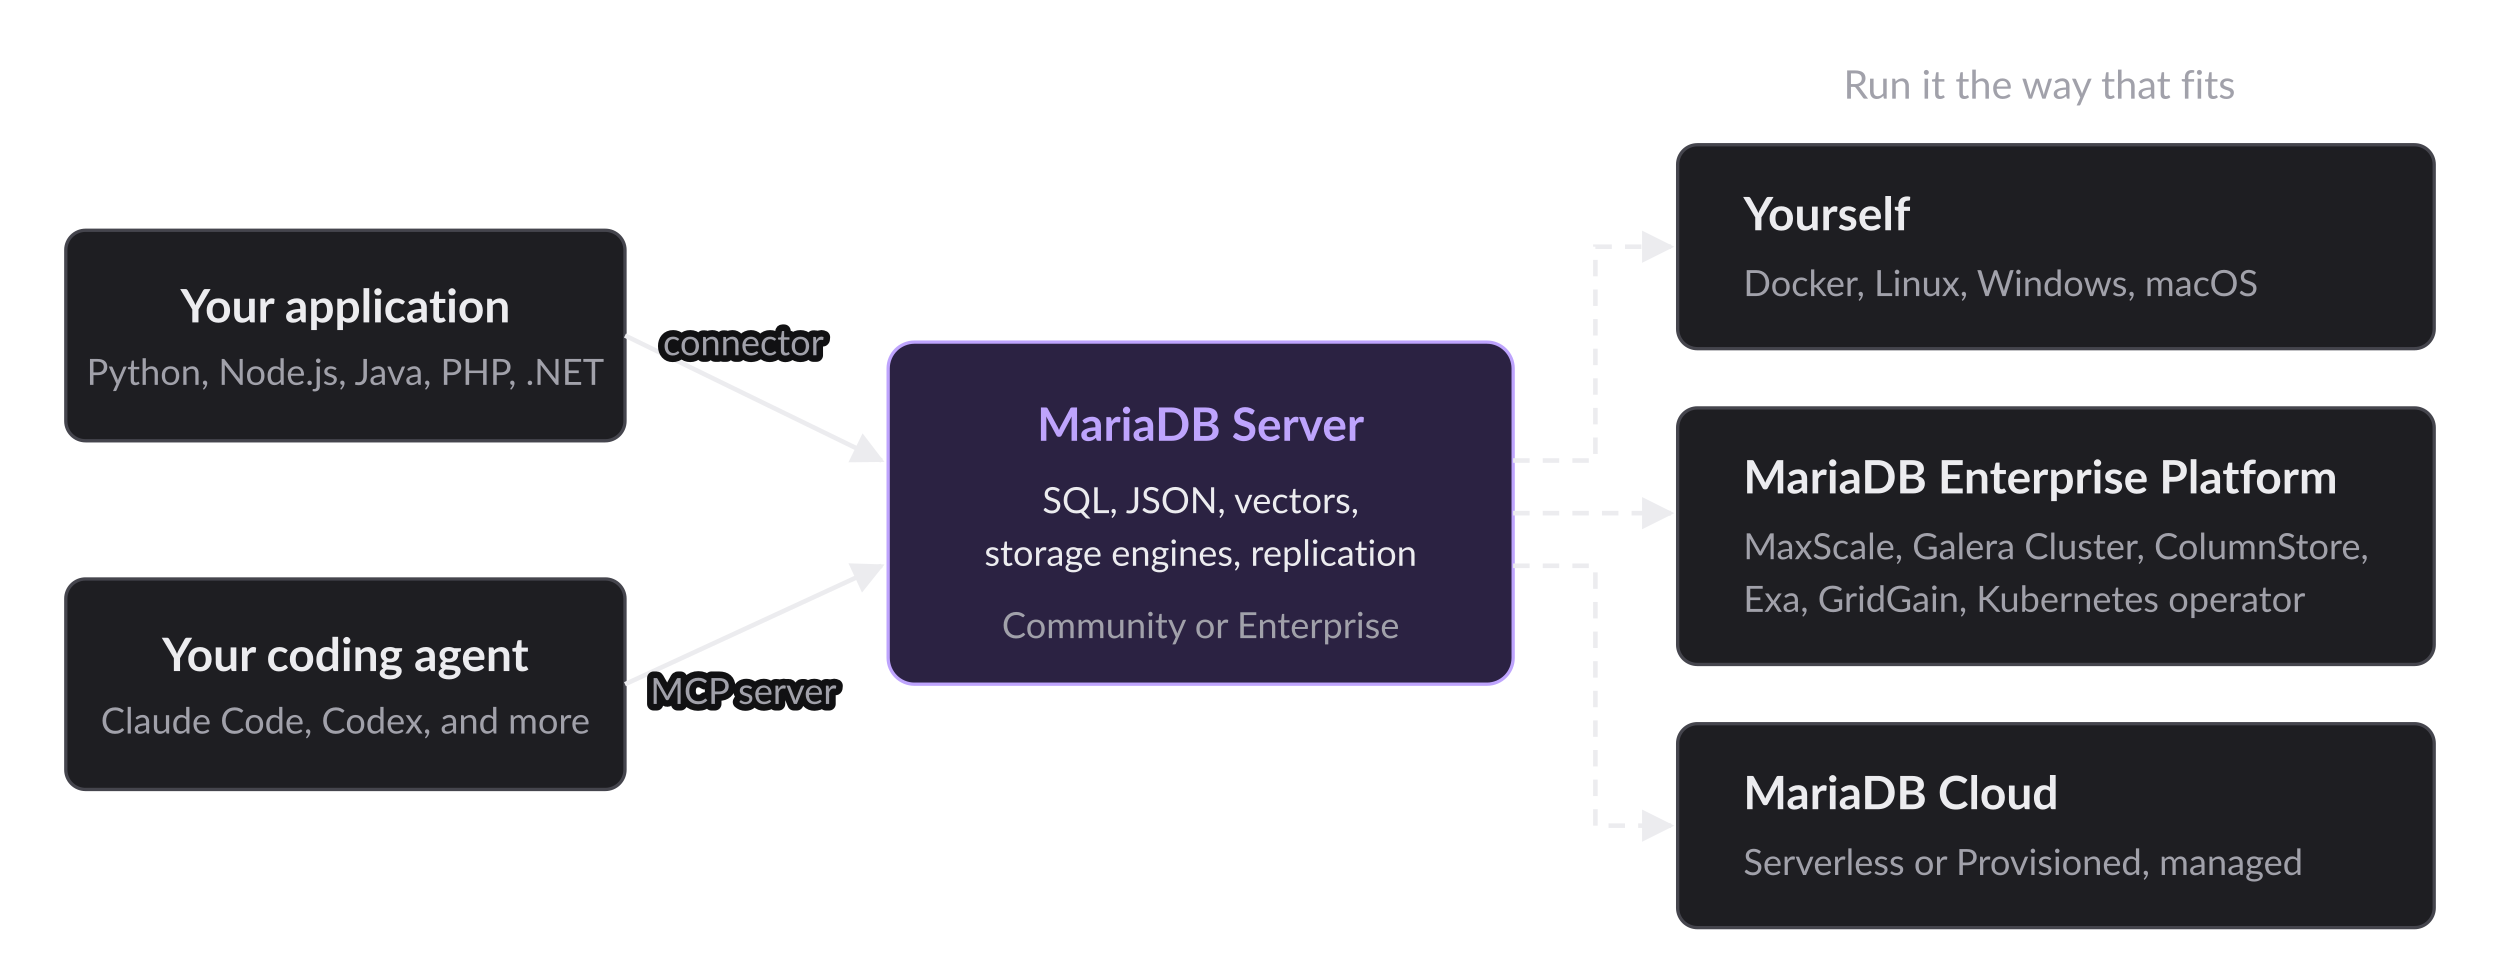
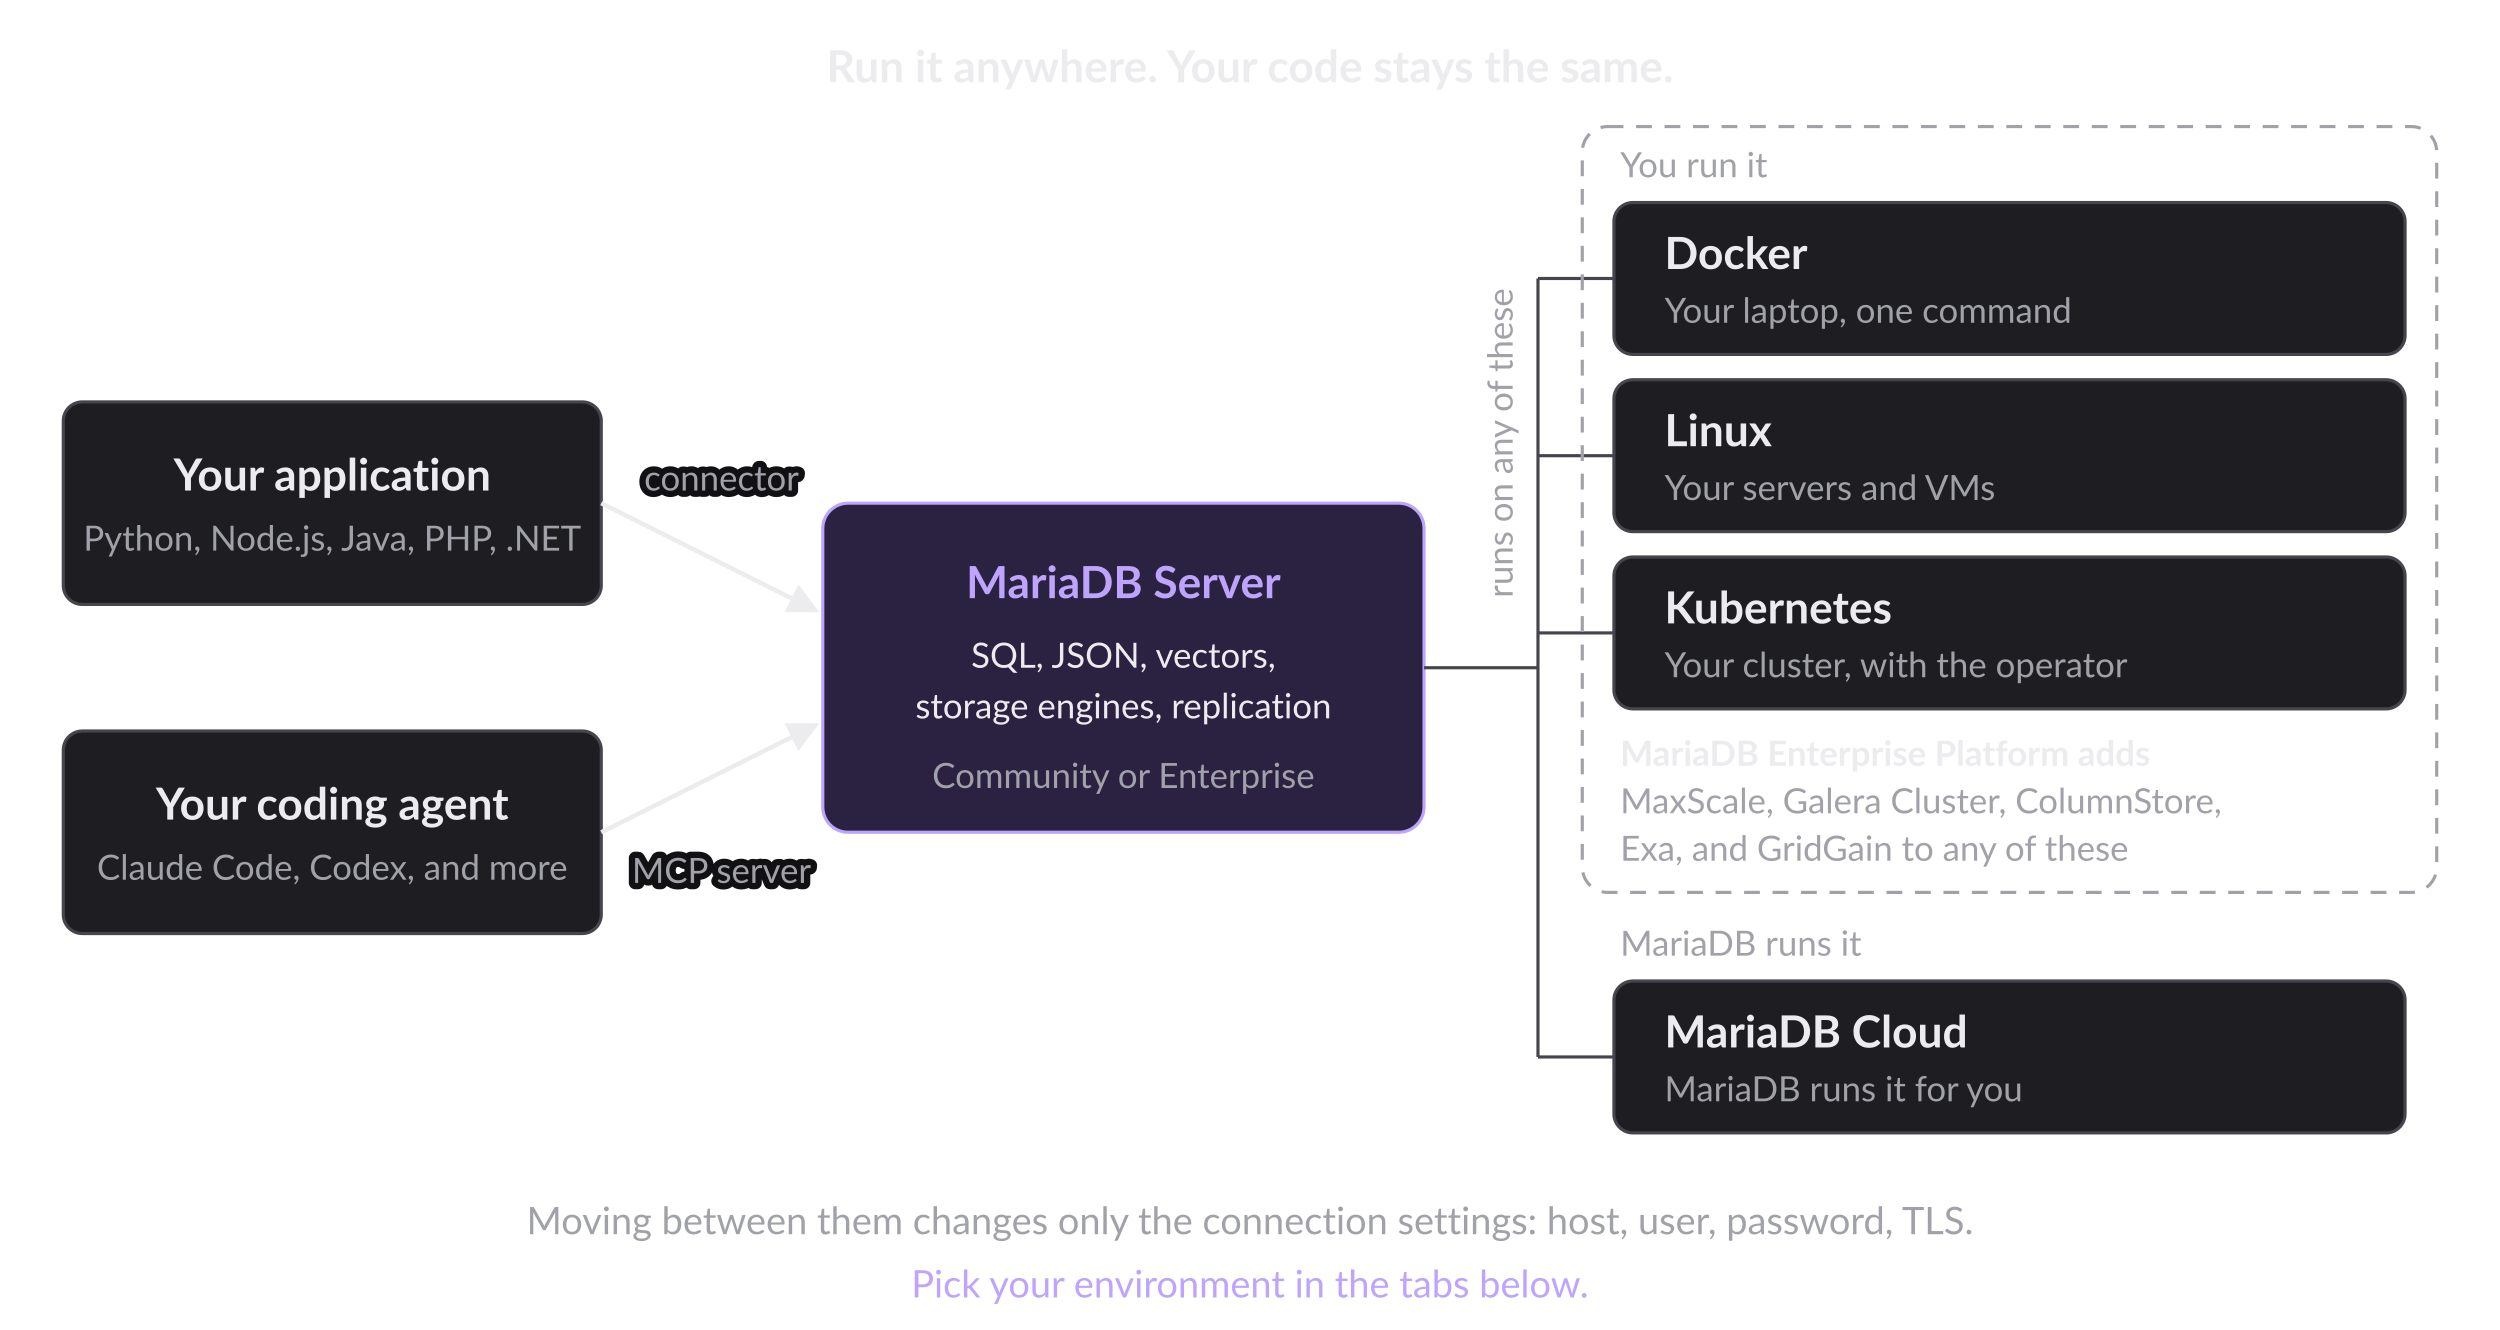
- <svg xmlns="http://www.w3.org/2000/svg" width="760" height="296" viewBox="0 0 760 296" role="img" aria-label="Orientation. Your application connects through a MariaDB connector, and your coding agent connects through the MariaDB MCP server. Both reach MariaDB Server, available as MariaDB Community Server and MariaDB Enterprise Server. You run it yourself, run it with the MariaDB Enterprise Platform components around it, or let MariaDB Cloud run it.">
+ <svg xmlns="http://www.w3.org/2000/svg" width="790" height="420" viewBox="0 0 790 420" role="img" aria-label="Run it anywhere. Your code stays the same. Your application connects through a MariaDB connector, and your coding agent connects through the MariaDB MCP server. Both reach MariaDB Server, Community or Enterprise. MariaDB Server runs on any of four environments. You run it with Docker on your laptop, with Linux on your servers and VMs, or with the operator on your Kubernetes cluster, and MariaDB Enterprise Platform adds MaxScale, Galera Cluster, ColumnStore, Exa, and GridGain to any of these. Or MariaDB runs it for you in MariaDB Cloud. Moving between them changes only the connection settings: host, user, password, and TLS.">
  <defs>
    <marker id="a" viewBox="0 0 10 10" refX="9" refY="5" markerWidth="7" markerHeight="7" orient="auto-start-reverse">
      <path class="mk" d="M0,0 L10,5 L0,10 z" />
    </marker>
    <marker id="ac" viewBox="0 0 10 10" refX="9" refY="5" markerWidth="7" markerHeight="7" orient="auto-start-reverse">
      <path class="mkacc" d="M0,0 L10,5 L0,10 z" />
    </marker>
  </defs>
  <style>
  text { fill: #ececef; font: 13px Lato, "Helvetica Neue", Arial, sans-serif; }
  .mono { font-family: "JetBrains Mono", Menlo, Consolas, monospace; font-size: 12px; font-variant-ligatures: none; }
  .t { font-weight: 700; font-size: 14px; } .sm { font-size: 12px; } .xs { font-size: 11px; }
  .mut { fill: #a1a1aa; } .acct { fill: #BEA4FD; }
  .box { fill: #1e1e22; stroke: #45454d; } .plain { fill: none; stroke: #45454d; }
  .accbox { fill: #2b2242; stroke: #BEA4FD; } .frame { fill: none; stroke: #a1a1aa; stroke-dasharray: 5 4; }
  .ln { fill: none; stroke: #ececef; stroke-width: 1.4; } .dash { stroke-dasharray: 5 4; }
  .acc { stroke: #BEA4FD; stroke-width: 2; } .mut-ln { stroke: #a1a1aa; }
  .fillacc { fill: #BEA4FD; } .fillsoft { fill: #2b2242; } .fillpanel { fill: #1e1e22; }
  .halo { paint-order: stroke; stroke: #111113; stroke-width: 4px; stroke-linejoin: round; }
  .on { fill: #18181b; } .cmd { font-size: 10.5px; font-variant-ligatures: none; }
  .mk { fill: #ececef; } .mkacc { fill: #BEA4FD; }
</style>
-   <rect class="box" x="20" y="70" width="170" height="64" rx="6" />
-   <text class="t" x="105" y="98" text-anchor="middle">Your application</text>
-   <text class="xs mut" x="105" y="117" text-anchor="middle">Python, Node.js, Java, PHP, .NET</text>
-   <rect class="box" x="20" y="176" width="170" height="64" rx="6" />
-   <text class="t" x="105" y="204" text-anchor="middle">Your coding agent</text>
-   <text class="xs mut" x="105" y="223" text-anchor="middle">Claude Code, Codex, and more</text>
-   <line class="ln" x1="190" y1="102" x2="268" y2="140" marker-end="url(#a)" />
-   <text class="xs mut halo" x="226" y="108" text-anchor="middle">connector</text>
-   <line class="ln" x1="190" y1="208" x2="268" y2="172" marker-end="url(#a)" />
-   <text class="xs mut halo" x="226" y="214" text-anchor="middle">MCP server</text>
-   <rect class="accbox" x="270" y="104" width="190" height="104" rx="8" />
-   <text class="t acct" x="365" y="134" text-anchor="middle">MariaDB Server</text>
-   <text class="xs" x="365" y="156" text-anchor="middle">SQL, JSON, vectors,</text>
-   <text class="xs" x="365" y="172" text-anchor="middle">storage engines, replication</text>
-   <text class="xs mut" x="365" y="194" text-anchor="middle">Community or Enterprise</text>
-   <text class="sm mut" x="620" y="30" text-anchor="middle">Run it the way that fits</text>
-   <rect class="box" x="510" y="44" width="230" height="62" rx="6" />
-   <text class="t" x="530" y="70">Yourself</text>
-   <text class="xs mut" x="530" y="90">Docker, Linux, Windows, macOS</text>
-   <rect class="box" x="510" y="124" width="230" height="78" rx="6" />
-   <text class="t" x="530" y="150">MariaDB Enterprise Platform</text>
-   <text class="xs mut" x="530" y="170">MaxScale, Galera Cluster, ColumnStore,</text>
-   <text class="xs mut" x="530" y="186">Exa, GridGain, Kubernetes operator</text>
-   <rect class="box" x="510" y="220" width="230" height="62" rx="6" />
-   <text class="t" x="530" y="246">MariaDB Cloud</text>
-   <text class="xs mut" x="530" y="266">Serverless or Provisioned, managed</text>
-   <path class="ln dash" d="M460,140 H485 V75 H508" marker-end="url(#a)" />
-   <path class="ln dash" d="M460,156 H508" marker-end="url(#a)" />
-   <path class="ln dash" d="M460,172 H485 V251 H508" marker-end="url(#a)" />
+   <text class="t" x="395" y="26" text-anchor="middle">Run it anywhere. Your code stays the same.</text>
+   <rect class="box" x="20" y="127" width="170" height="64" rx="6" />
+   <text class="t" x="105" y="155" text-anchor="middle">Your application</text>
+   <text class="xs mut" x="105" y="174" text-anchor="middle">Python, Node.js, Java, PHP, .NET</text>
+   <rect class="box" x="20" y="231" width="170" height="64" rx="6" />
+   <text class="t" x="105" y="259" text-anchor="middle">Your coding agent</text>
+   <text class="xs mut" x="105" y="278" text-anchor="middle">Claude Code, Codex, and more</text>
+   <line class="ln" x1="190" y1="159" x2="258" y2="193" marker-end="url(#a)" />
+   <text class="xs mut halo" x="228" y="155" text-anchor="middle">connector</text>
+   <line class="ln" x1="190" y1="263" x2="258" y2="229" marker-end="url(#a)" />
+   <text class="xs mut halo" x="228" y="279" text-anchor="middle">MCP server</text>
+   <rect class="accbox" x="260" y="159" width="190" height="104" rx="8" />
+   <text class="t acct" x="355" y="189" text-anchor="middle">MariaDB Server</text>
+   <text class="xs" x="355" y="211" text-anchor="middle">SQL, JSON, vectors,</text>
+   <text class="xs" x="355" y="227" text-anchor="middle">storage engines, replication</text>
+   <text class="xs mut" x="355" y="249" text-anchor="middle">Community or Enterprise</text>
+   <path class="plain" d="M450,211 H486" />
+   <path class="plain" d="M486,88 V334 M486,88 H510 M486,144 H510 M486,200 H510 M486,334 H510" />
+   <text class="xs mut" transform="rotate(-90 478 140)" x="478" y="140" text-anchor="middle">runs on any of these</text>
+   <rect class="frame" x="500" y="40" width="270" height="242" rx="8" />
+   <text class="xs mut" x="512" y="56">You run it</text>
+   <rect class="box" x="510" y="64" width="250" height="48" rx="6" />
+   <text class="t" x="526" y="85">Docker</text>
+   <text class="xs mut" x="526" y="102">Your laptop, one command</text>
+   <rect class="box" x="510" y="120" width="250" height="48" rx="6" />
+   <text class="t" x="526" y="141">Linux</text>
+   <text class="xs mut" x="526" y="158">Your servers and VMs</text>
+   <rect class="box" x="510" y="176" width="250" height="48" rx="6" />
+   <text class="t" x="526" y="197">Kubernetes</text>
+   <text class="xs mut" x="526" y="214">Your cluster, with the operator</text>
+   <text class="t xs" x="512" y="242">MariaDB Enterprise Platform adds</text>
+   <text class="xs mut" x="512" y="257">MaxScale, Galera Cluster, ColumnStore,</text>
+   <text class="xs mut" x="512" y="272">Exa, and GridGain to any of these</text>
+   <text class="xs mut" x="512" y="302">MariaDB runs it</text>
+   <rect class="box" x="510" y="310" width="250" height="48" rx="6" />
+   <text class="t" x="526" y="331">MariaDB Cloud</text>
+   <text class="xs mut" x="526" y="348">MariaDB runs it for you</text>
+   <text class="sm mut" x="395" y="390" text-anchor="middle">Moving between them changes only the connection settings: host, user, password, TLS.</text>
+   <text class="sm acct" x="395" y="410" text-anchor="middle">Pick your environment in the tabs below.</text>
</svg>
